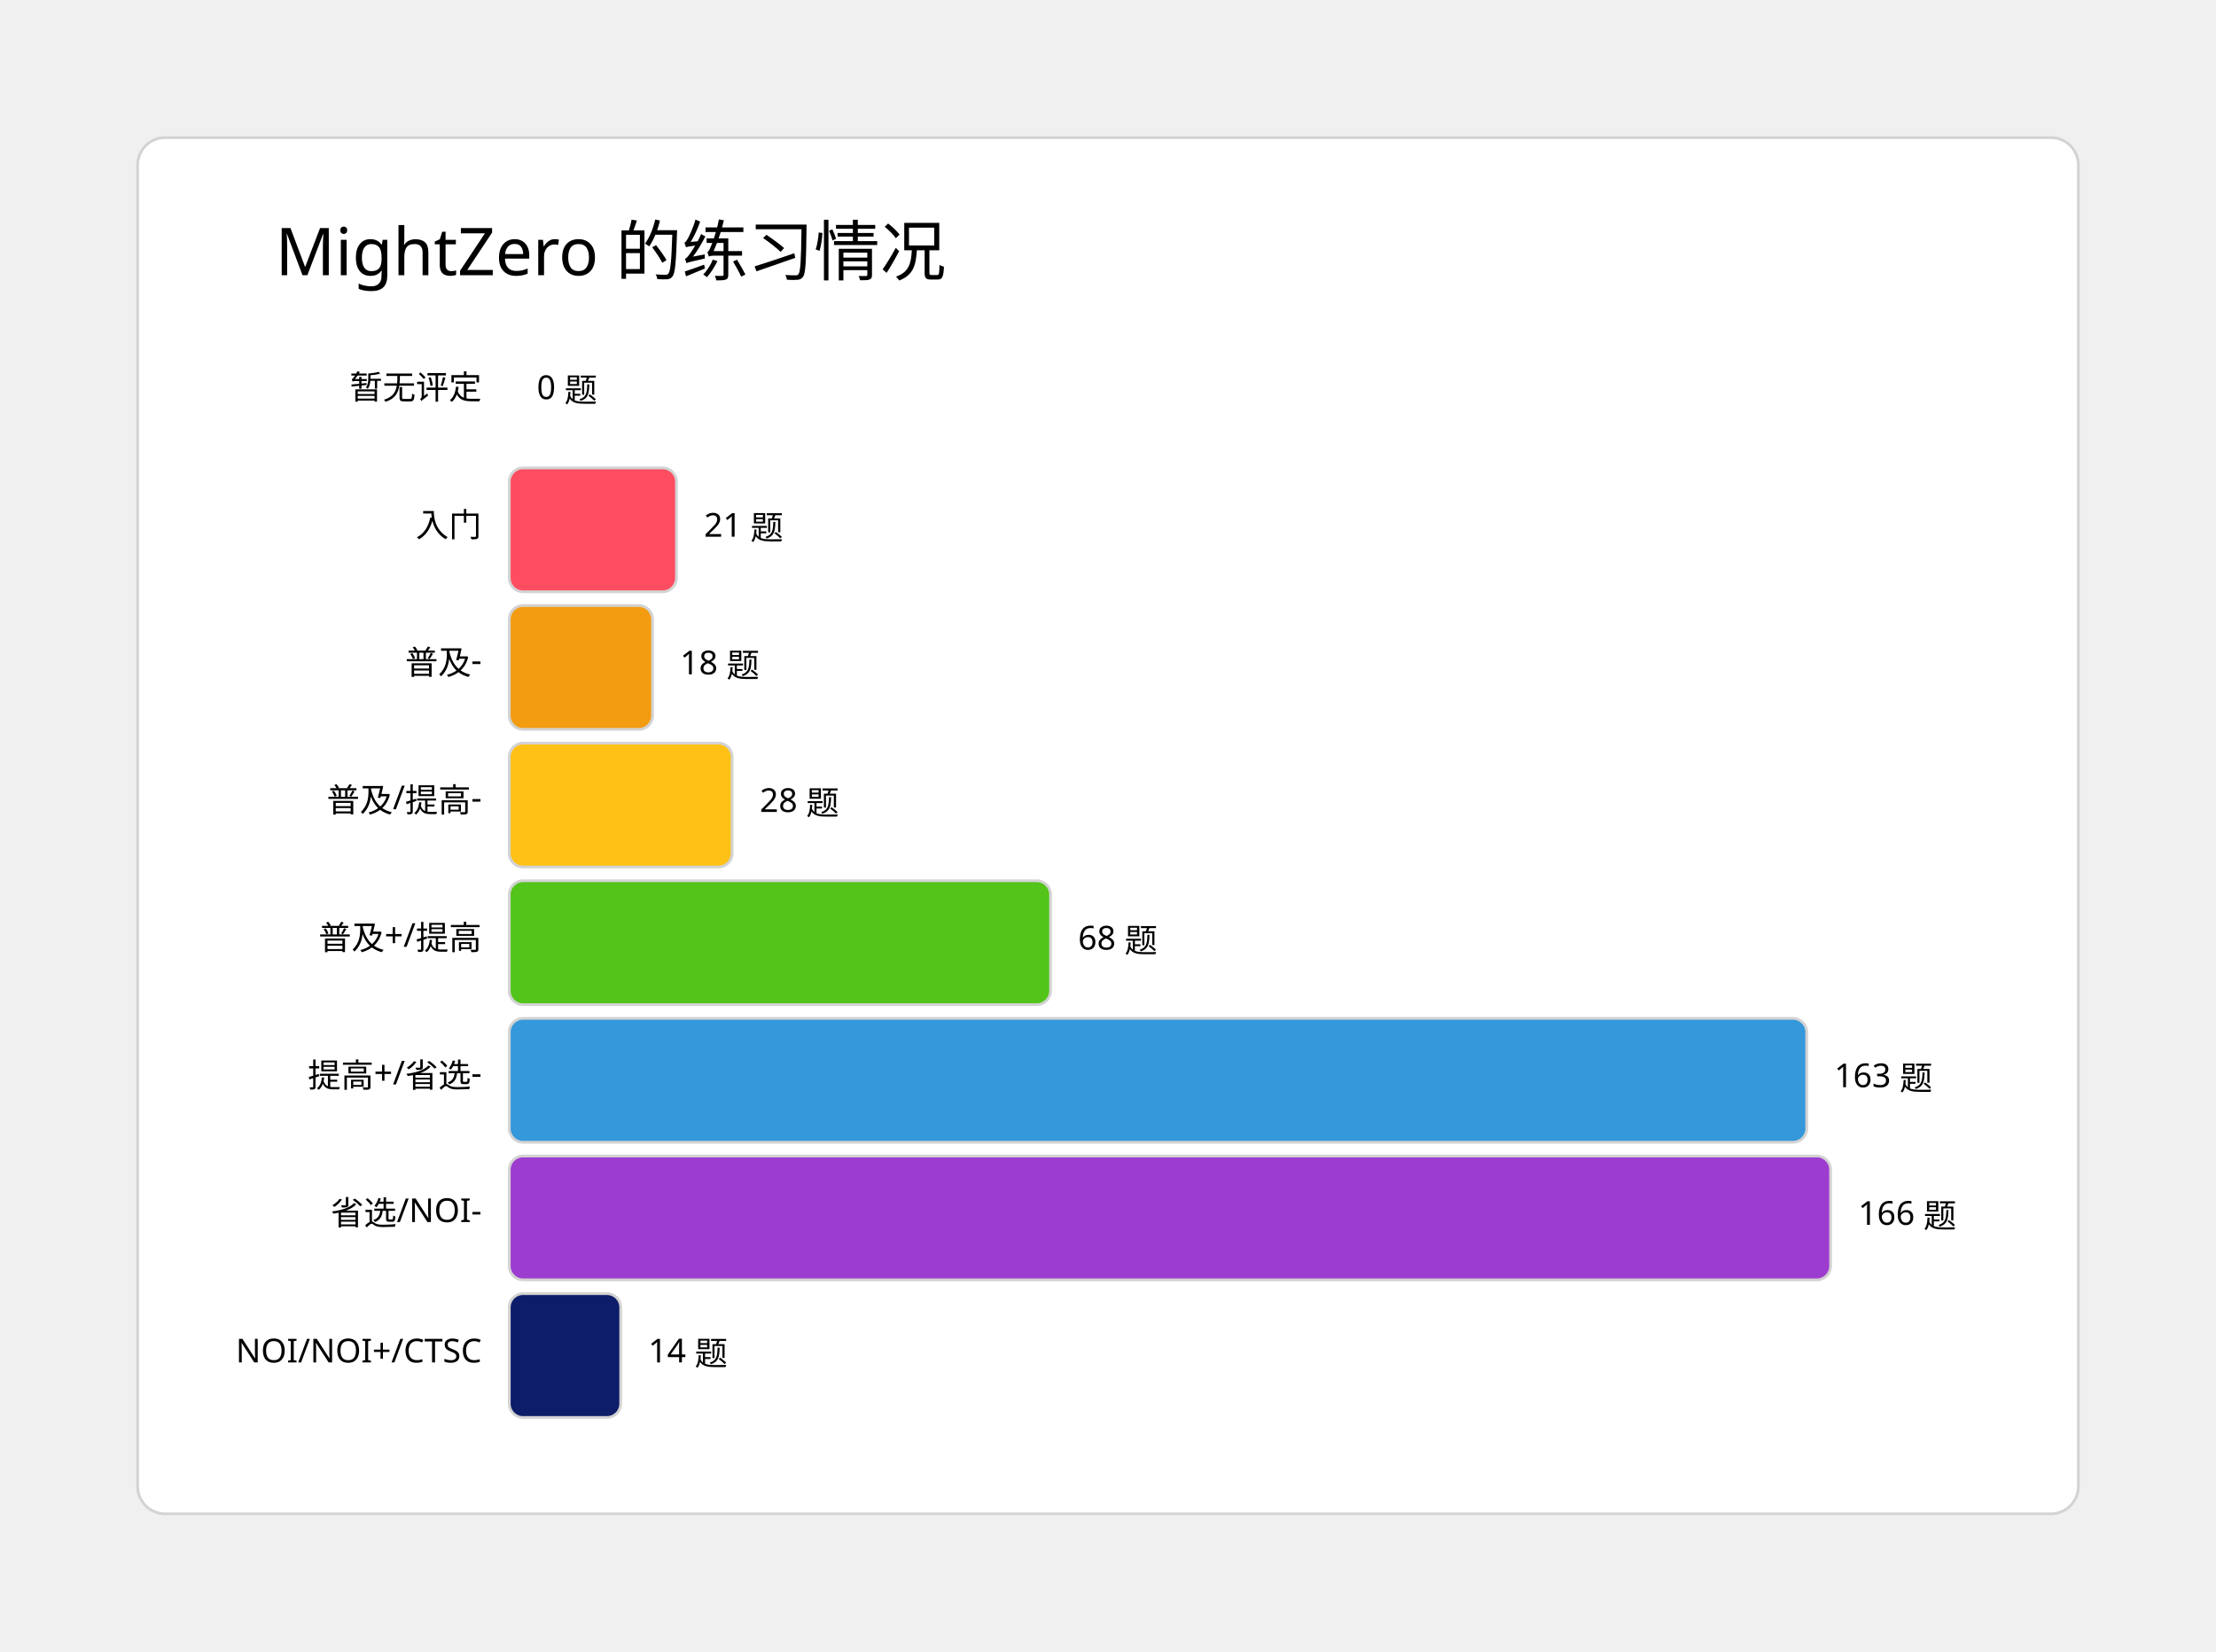
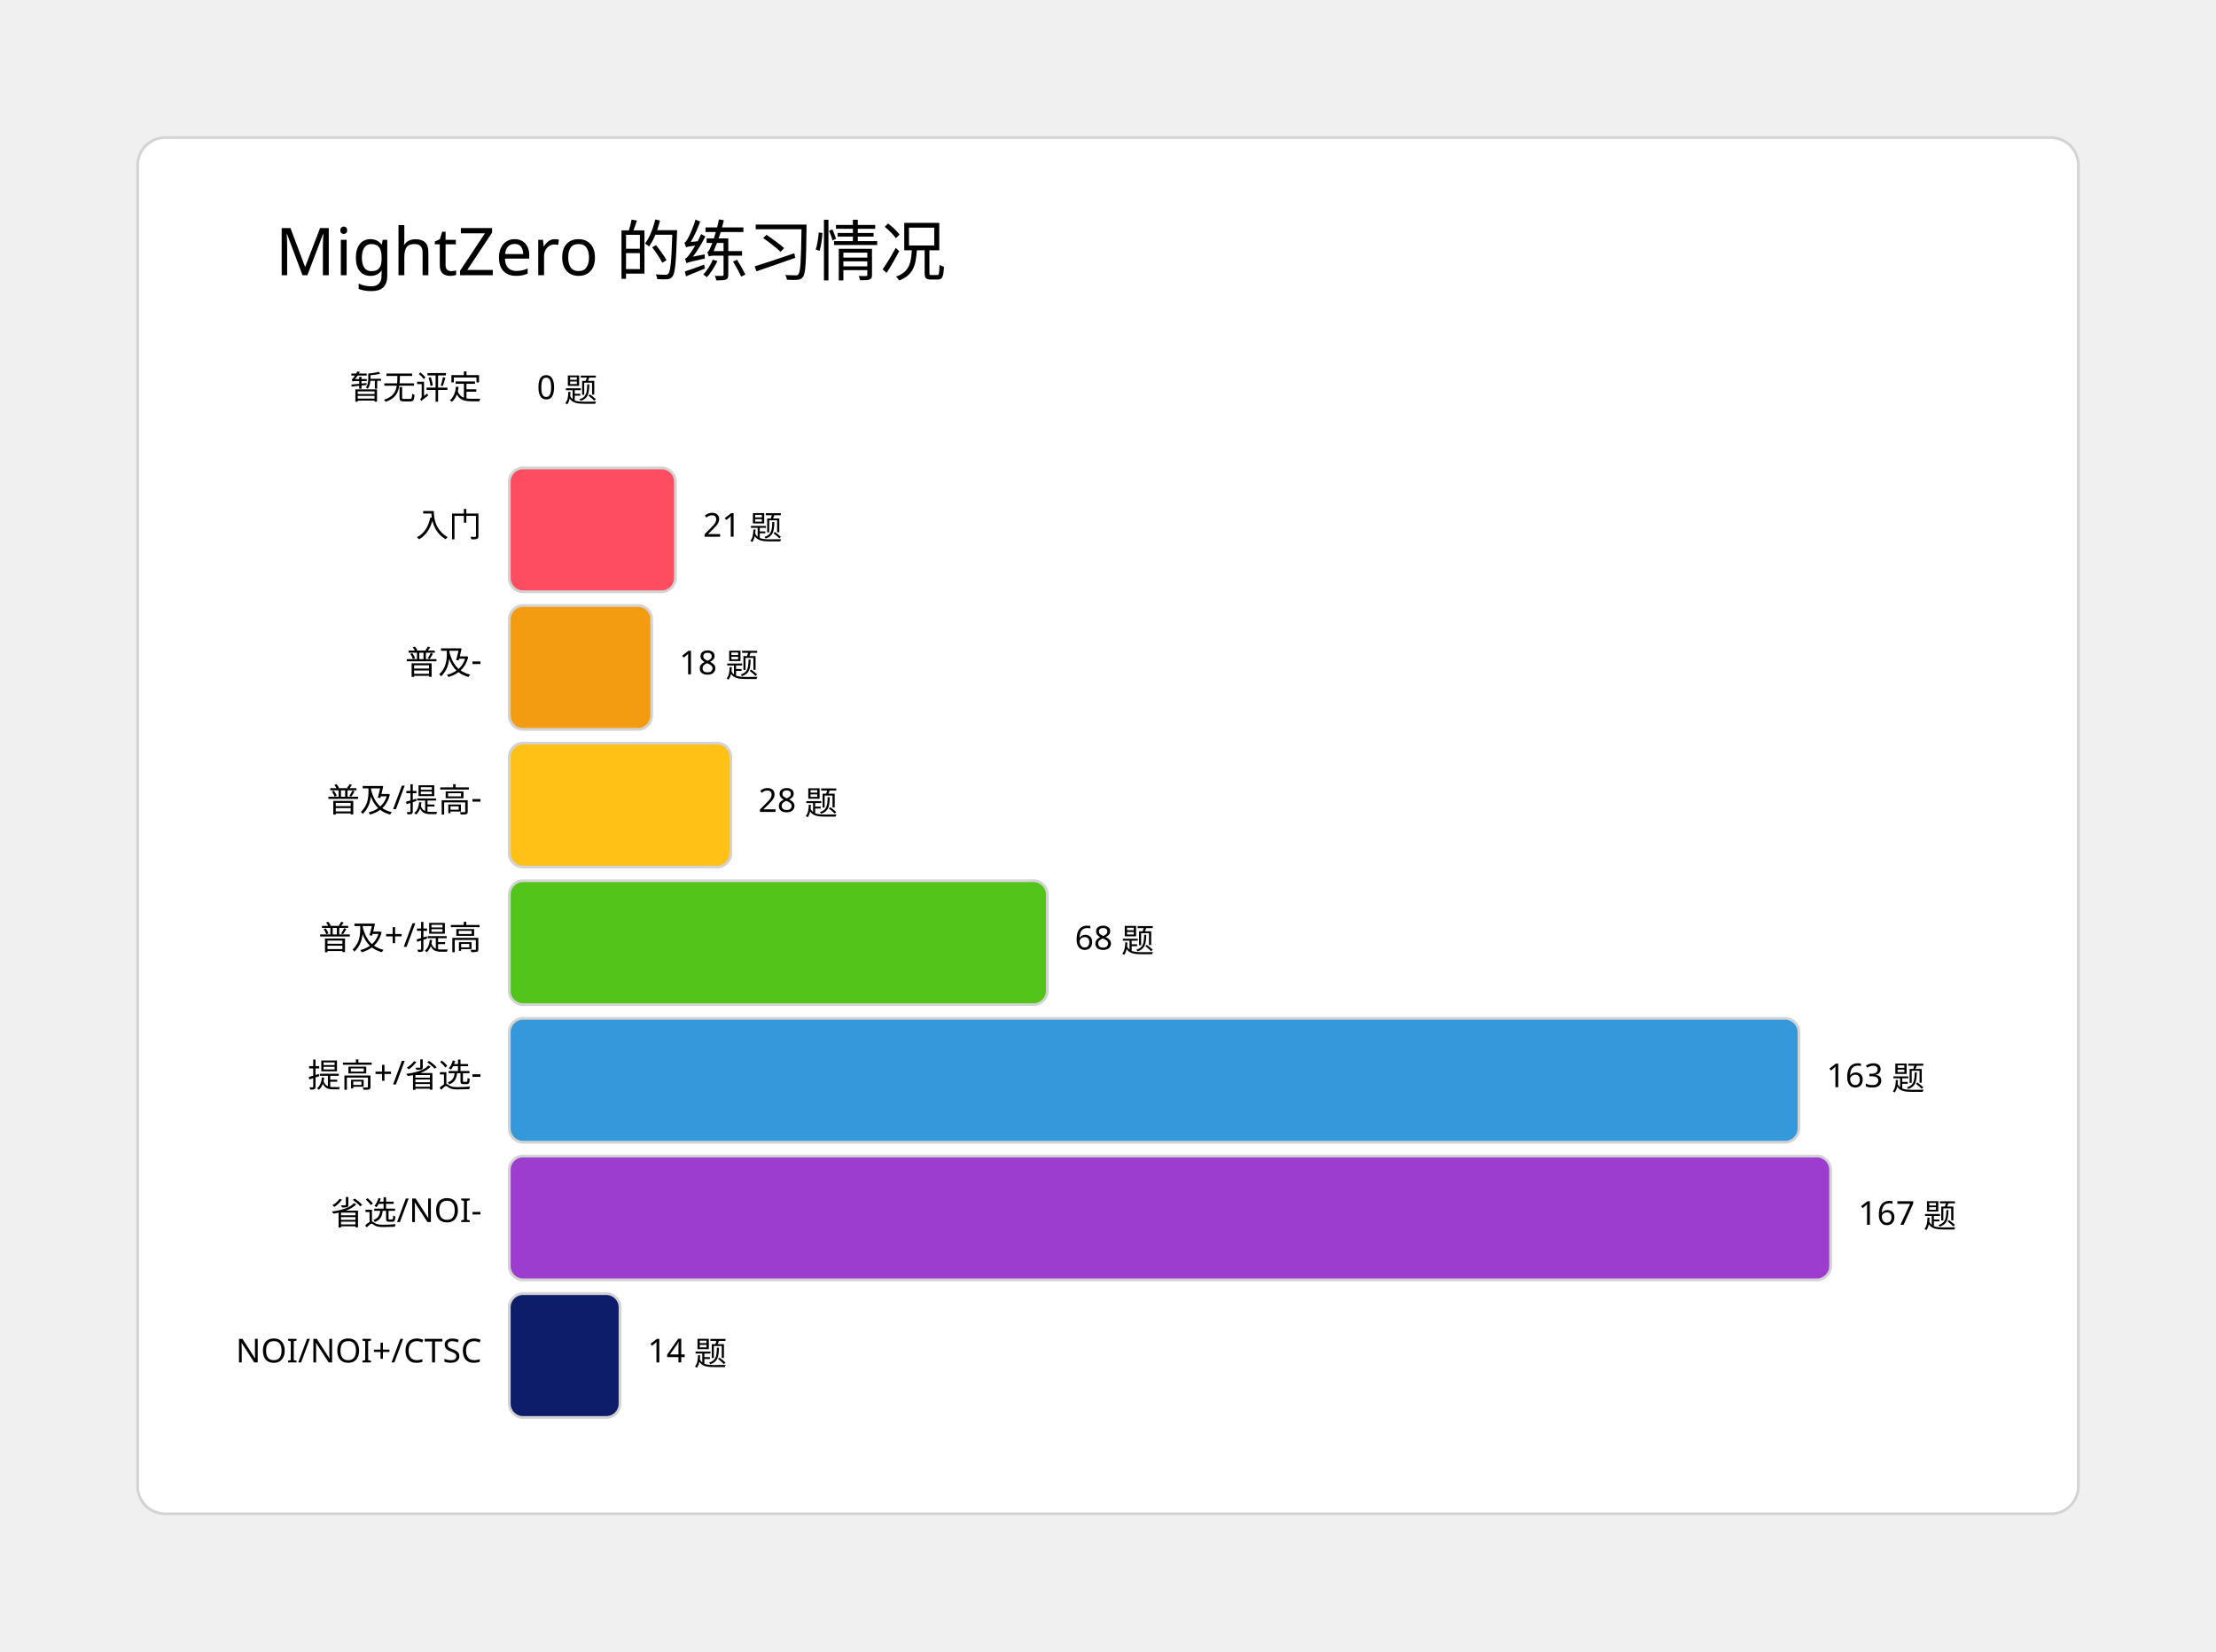
<svg xmlns="http://www.w3.org/2000/svg" baseProfile="tiny" height="600" version="1.2" width="805">
  <defs />
  <rect fill="white" height="500" rx="10" ry="10" stroke="lightgray" stroke-width="1" width="705" x="50" y="50" />
  <text font-family="SimHei" font-size="24" text-anchor="start" x="100" y="100">MightZero 的练习情况</text>
  <rect fill="#bfbfbf" height="45.0" rx="5" ry="5" stroke="lightgray" stroke-width="1" width="0.0" x="185" y="120.0" />
  <text font-family="SimHei" font-size="12" text-anchor="start" x="195.0" y="145.0">0 题</text>
  <text font-family="SimHei" font-size="12" text-anchor="end" x="175" y="145.0">暂无评定</text>
-   <rect fill="#fe4c61" height="45.0" rx="5" ry="5" stroke="lightgray" stroke-width="1" width="60.723" x="185" y="170.0" />
-   <text font-family="SimHei" font-size="12" text-anchor="start" x="255.723" y="195.0">21 题</text>
+   <rect fill="#fe4c61" height="45.0" rx="5" ry="5" stroke="lightgray" stroke-width="1" width="60.359" x="185" y="170.0" />
+   <text font-family="SimHei" font-size="12" text-anchor="start" x="255.359" y="195.0">21 题</text>
  <text font-family="SimHei" font-size="12" text-anchor="end" x="175" y="195.0">入门</text>
-   <rect fill="#f39c11" height="45.0" rx="5" ry="5" stroke="lightgray" stroke-width="1" width="52.048" x="185" y="220.0" />
-   <text font-family="SimHei" font-size="12" text-anchor="start" x="247.048" y="245.0">18 题</text>
+   <rect fill="#f39c11" height="45.0" rx="5" ry="5" stroke="lightgray" stroke-width="1" width="51.736" x="185" y="220.0" />
+   <text font-family="SimHei" font-size="12" text-anchor="start" x="246.737" y="245.0">18 题</text>
  <text font-family="SimHei" font-size="12" text-anchor="end" x="175" y="245.0">普及-</text>
-   <rect fill="#ffc116" height="45.0" rx="5" ry="5" stroke="lightgray" stroke-width="1" width="80.964" x="185" y="270.0" />
-   <text font-family="SimHei" font-size="12" text-anchor="start" x="275.964" y="295.0">28 题</text>
+   <rect fill="#ffc116" height="45.0" rx="5" ry="5" stroke="lightgray" stroke-width="1" width="80.479" x="185" y="270.0" />
+   <text font-family="SimHei" font-size="12" text-anchor="start" x="275.479" y="295.0">28 题</text>
  <text font-family="SimHei" font-size="12" text-anchor="end" x="175" y="295.0">普及/提高-</text>
-   <rect fill="#52c41a" height="45.0" rx="5" ry="5" stroke="lightgray" stroke-width="1" width="196.626" x="185" y="320.0" />
-   <text font-family="SimHei" font-size="12" text-anchor="start" x="391.627" y="345.0">68 题</text>
+   <rect fill="#52c41a" height="45.0" rx="5" ry="5" stroke="lightgray" stroke-width="1" width="195.449" x="185" y="320.0" />
+   <text font-family="SimHei" font-size="12" text-anchor="start" x="390.449" y="345.0">68 题</text>
  <text font-family="SimHei" font-size="12" text-anchor="end" x="175" y="345.0">普及+/提高</text>
-   <rect fill="#3498db" height="45.0" rx="5" ry="5" stroke="lightgray" stroke-width="1" width="471.325" x="185" y="370.0" />
-   <text font-family="SimHei" font-size="12" text-anchor="start" x="666.325" y="395.0">163 题</text>
+   <rect fill="#3498db" height="45.0" rx="5" ry="5" stroke="lightgray" stroke-width="1" width="468.503" x="185" y="370.0" />
+   <text font-family="SimHei" font-size="12" text-anchor="start" x="663.503" y="395.0">163 题</text>
  <text font-family="SimHei" font-size="12" text-anchor="end" x="175" y="395.0">提高+/省选-</text>
  <rect fill="#9d3dcf" height="45.0" rx="5" ry="5" stroke="lightgray" stroke-width="1" width="480.0" x="185" y="420.0" />
-   <text font-family="SimHei" font-size="12" text-anchor="start" x="675.0" y="445.0">166 题</text>
+   <text font-family="SimHei" font-size="12" text-anchor="start" x="675.0" y="445.0">167 题</text>
  <text font-family="SimHei" font-size="12" text-anchor="end" x="175" y="445.0">省选/NOI-</text>
-   <rect fill="#0e1d69" height="45.0" rx="5" ry="5" stroke="lightgray" stroke-width="1" width="40.482" x="185" y="470.0" />
-   <text font-family="SimHei" font-size="12" text-anchor="start" x="235.482" y="495.0">14 题</text>
+   <rect fill="#0e1d69" height="45.0" rx="5" ry="5" stroke="lightgray" stroke-width="1" width="40.239" x="185" y="470.0" />
+   <text font-family="SimHei" font-size="12" text-anchor="start" x="235.24" y="495.0">14 题</text>
  <text font-family="SimHei" font-size="12" text-anchor="end" x="175" y="495.0">NOI/NOI+/CTSC</text>
-   <text font-family="SimHei" font-size="14" opacity="0" text-anchor="start" x="-1000" y="-1000">生成时间: 2025-01-14 06:41:39</text>
+   <text font-family="SimHei" font-size="14" opacity="0" text-anchor="start" x="-1000" y="-1000">生成时间: 2025-01-14 12:44:00</text>
</svg>
